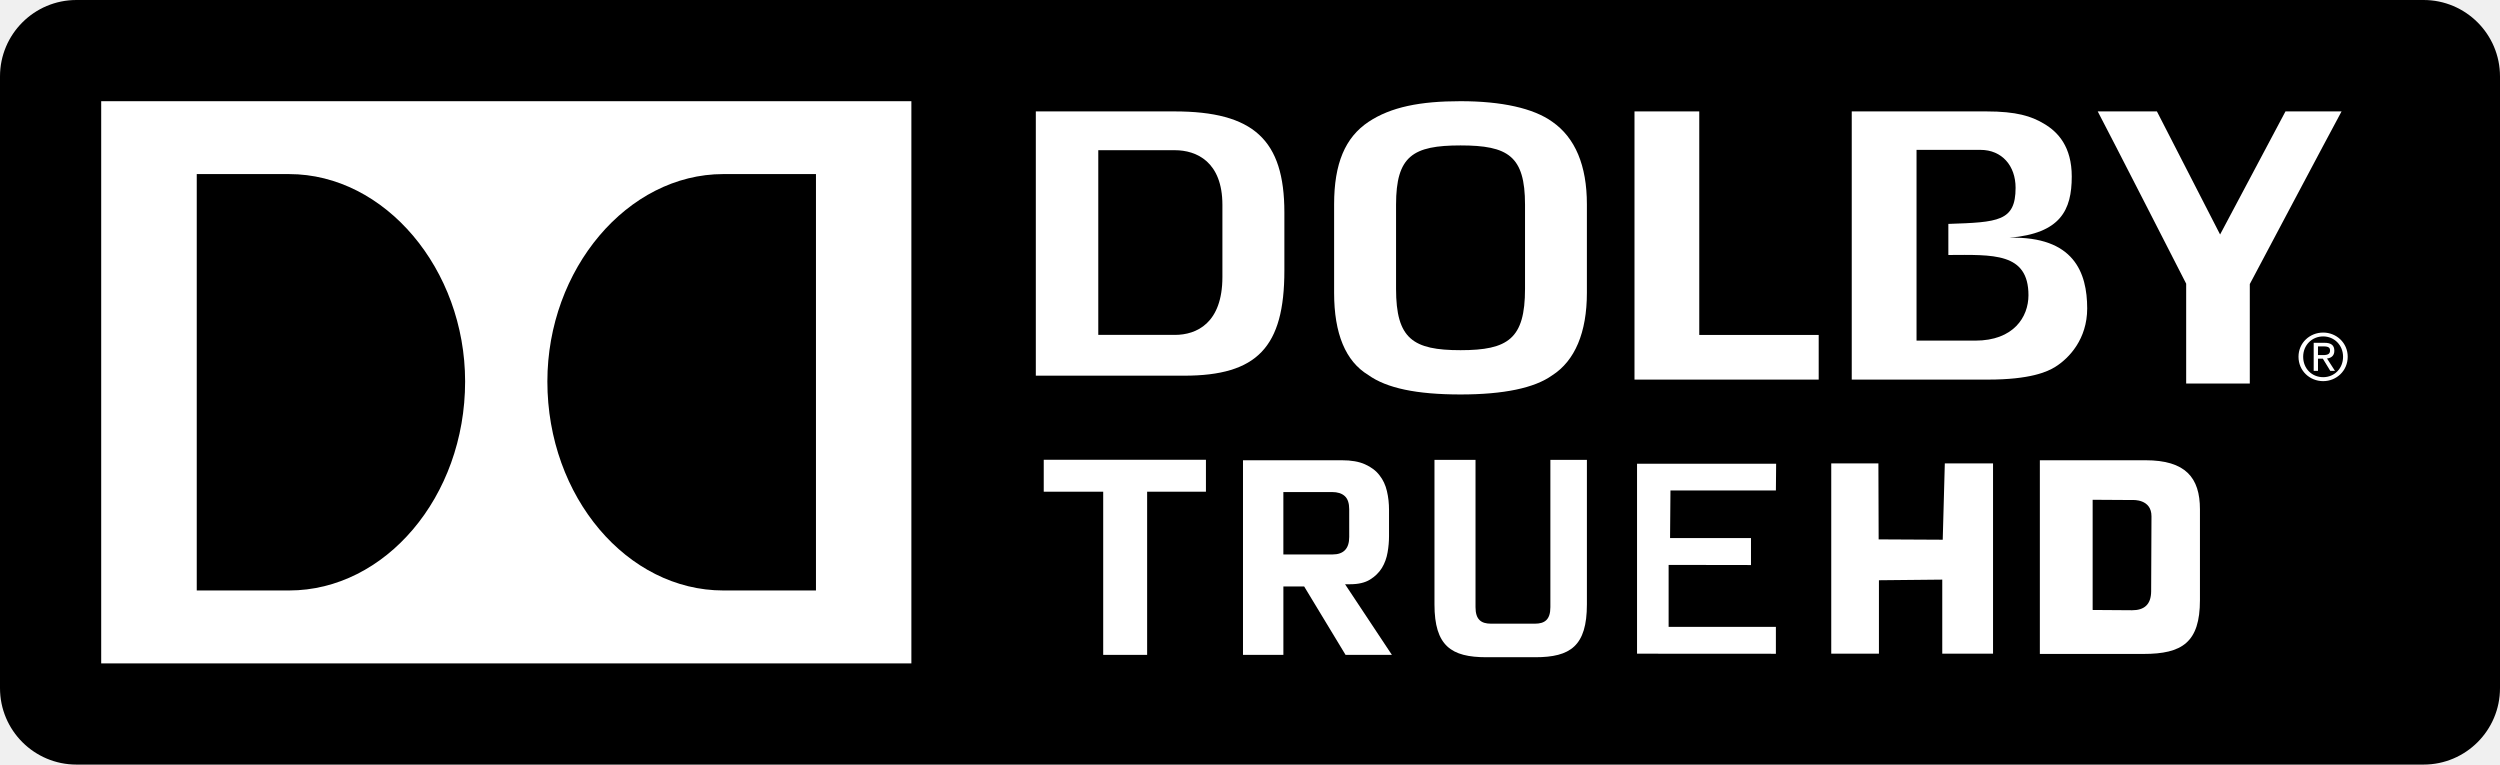
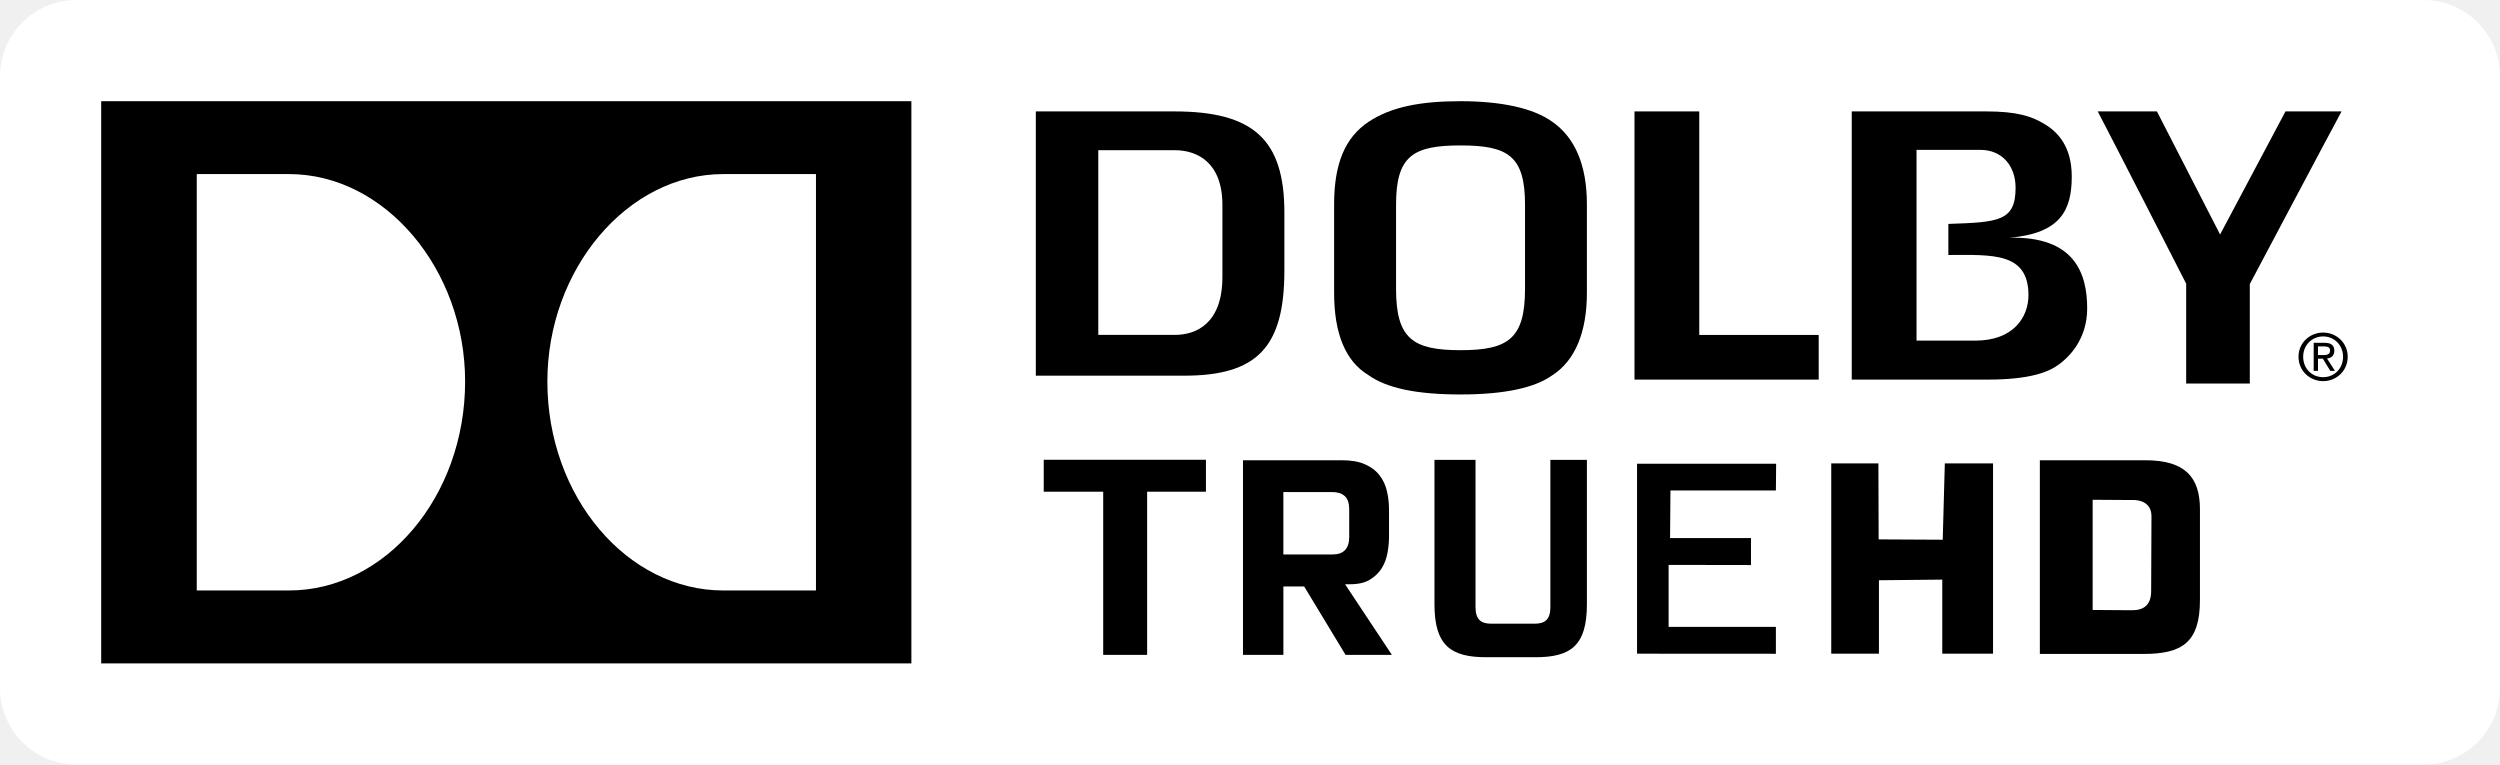
<svg xmlns="http://www.w3.org/2000/svg" viewBox="0 0 244.673 74.829" width="244.673" height="74.829" version="1.1">
-   <rect x="0" y="0" width="244.673" height="74.829" rx="7.483" ry="7.483" fill="#000000" />
+   <rect x="0" y="0" width="244.673" height="74.829" rx="7.483" ry="7.483" fill="#FFFFFF" />
  <g transform="translate(9.90378,9.90378)" enable-background="new 0 0 273.375 55.021" docname="Dolby_Pro_Logic_IIz.svg" fill="#000000">
    <defs id="defs3033" />
-     <path d="M 213.774,1 207.375,13.046 201.192,1 h -5.793 c 1.082,2.04 8.656,16.86 8.656,16.86 v 9.769 h 6.227 c 0.004,-1.328 0,-9.731 0,-9.731 0,0 7.867,-14.849 8.981,-16.898 h -5.489 z" id="path2988" style="fill:#FFFFFF" />
-     <path d="m 139.349,18.37 c 0,4.884 -1.657,5.998 -6.313,5.998 -4.655,0 -6.309,-1.113 -6.309,-5.998 v -8.244 c 0,-4.764 1.654,-5.797 6.309,-5.797 4.654,0 6.313,1.031 6.313,5.797 v 8.244 z M 142.016,2.012 C 140.175,0.689 137.069,-5.1316096e-7 133.033,-5.1316096e-7 c -3.938,0 -6.806,0.564 -8.998,2.021 -2.291,1.525 -3.37,4.079 -3.37,8.067 v 8.667 c 0,3.998 1.119,6.701 3.349,8.046 1.798,1.289 4.731,1.901 9.021,1.901 4.225,0 7.241,-0.63 8.971,-1.87 2.234,-1.427 3.398,-4.206 3.398,-8.077 v -8.667 c 0,-3.797 -1.143,-6.516 -3.388,-8.076" id="path2990" style="fill:#FFFFFF" />
-     <path d="m 109.732,17.2 c 0,4.527 -2.529,5.672 -4.65,5.672 H 97.584 V 4.797 h 7.498 c 2.122,0 4.65,1.139 4.65,5.354 v 7.049 z M 105.031,1 H 91.471 V 26.864 h 14.512 c 7.152,0 9.814,-2.788 9.814,-10.288 v -5.686 c 0.001,-7.116 -3.022,-9.89 -10.766,-9.89" id="path2992" style="fill:#FFFFFF" />
-     <polygon points="150.098,1 150.098,27.247 167.375,27.247 167.375,22.877 156.173,22.877 156.173,1 " id="polygon2994" transform="matrix(1.04341,0,0,1,-6.550801,-5.1316096e-7)" style="fill:#FFFFFF" />
-     <path d="m 219.41,25.01 c 0,1.162 -0.857,2 -1.947,2 -1.104,0 -1.957,-0.838 -1.957,-2 0,-1.132 0.854,-1.989 1.957,-1.989 1.09,0 1.947,0.858 1.947,1.989 m -4.361,0 c 0,1.382 1.105,2.388 2.414,2.388 1.293,0 2.402,-1.006 2.402,-2.388 0,-1.364 -1.111,-2.366 -2.402,-2.366 -1.31,0 -2.414,1.002 -2.414,2.366 m 1.907,-1.012 h 0.563 c 0.488,0 0.616,0.144 0.616,0.399 0,0.31 -0.168,0.452 -0.685,0.452 h -0.496 l 0.002,-0.851 0,0 z m 0,1.199 h 0.473 l 0.729,1.194 h 0.459 l -0.777,-1.208 c 0.408,-0.051 0.716,-0.266 0.716,-0.757 0,-0.539 -0.315,-0.781 -0.97,-0.781 h -1.051 v 2.746 h 0.421 v -1.194 l 0,0 z" id="path2996" style="fill:#FFFFFF" />
-     <path d="m 186.779,13.361 c 4.992,-0.427 6.078,-2.709 6.078,-5.989 0,-2.888 -1.316,-4.359 -2.754,-5.189 -1.2,-0.709 -2.626,-1.183 -5.618,-1.183 h -13.16 V 27.247 h 13.334 c 4.101,0 5.804,-0.752 6.602,-1.257 1.35,-0.847 3.107,-2.719 3.107,-5.706 -0.001,-3.529 -1.31,-7.063 -7.589,-6.923 m -3.364,10.072 h -5.749 v -0.023 -18.632 -0.014 h 6.257 c 2.11,0 3.437,1.563 3.437,3.711 0,3.292 -1.711,3.371 -6.58,3.535 v 3.042 c 4.35,-0.019 7.84,-0.262 7.84,3.941 -0.001,2.114 -1.442,4.44 -5.205,4.44" id="path2998" style="fill:#FFFFFF" />
-     <path d="M 0,55.021 H 79.292 V -5.1316096e-7 H 0 V 55.021 z m 18.392,-7.136 H 9.352 V 7.134 h 9.038 c 9.383,0 17.227,9.313 17.227,20.297 0,11.307 -7.843,20.454 -17.225,20.454 m 51.562,0 h -9.068 c -9.39,0 -17.219,-9.146 -17.219,-20.455 0,-10.983 7.831,-20.297 17.219,-20.297 h 9.068 V 47.885 z" id="path3000" style="fill:#FFFFFF" />
-     <path d="m 121.785,54.188 -4.051,-6.694 H 115.7 v 6.694 h -3.953 V 35.141 h 9.678 c 0.923,0 1.676,0.131 2.267,0.399 0.596,0.266 1.069,0.618 1.415,1.073 0.352,0.443 0.591,0.963 0.727,1.549 0.141,0.596 0.205,1.201 0.205,1.848 v 2.557 c 0,0.515 -0.045,1.05 -0.142,1.597 -0.094,0.554 -0.28,1.061 -0.555,1.518 -0.285,0.456 -0.672,0.835 -1.163,1.138 -0.493,0.304 -1.139,0.455 -1.937,0.455 h -0.506 l 4.583,6.912 h -4.533 l -0.001,0.001 0,0 z m 0.357,-14.259 c 0,-0.584 -0.146,-1.02 -0.431,-1.277 -0.295,-0.271 -0.712,-0.4 -1.253,-0.4 h -4.76 v 6.109 h 4.81 c 1.088,0 1.635,-0.574 1.635,-1.712 l -0.001,-2.72 0,0 z" id="path3004" style="fill:#FFFFFF;fill-opacity:1" />
-     <polygon id="polygon247" points="92.281,38.219 92.281,35.093 108.155,35.093 108.155,38.219 102.4,38.219 102.4,54.188 98.101,54.188 98.101,38.219 " transform="translate(-0.035,-5.1316096e-7)" style="fill:#FFFFFF;fill-opacity:1" />
-     <path id="path239" d="m 200.66,40.631 c 0.007,-1.71 -1.813,-1.597 -1.813,-1.597 l -3.945,-0.025 0,10.784 3.863,0.027 c 1.158,0 1.858,-0.531 1.863,-1.863 z m -0.277,13.464 -10.648,0 0,-18.954 10.341,0 c 3.914,0 5.327,1.699 5.327,4.798 l 0,8.888 c 0,4.148 -1.748,5.269 -5.52,5.269" style="fill:#FFFFFF;fill-opacity:1" />
-     <path id="path257" d="m 140.35,54.419 h -4.78 c -3.436,0 -5.083,-1.099 -5.083,-5.17 V 35.105 h 4.017 v 14.416 c 0,1.208 0.545,1.614 1.509,1.614 h 4.313 c 0.959,0 1.504,-0.406 1.504,-1.614 V 35.105 h 3.575 v 14.144 c -0.002,4.071 -1.614,5.17 -5.055,5.17" style="fill:#FFFFFF;fill-opacity:1" />
-     <polygon points="169.354,35.448 169.354,54.073 174.021,54.073 174.021,46.885 180.219,46.823 180.219,54.073 185.188,54.073 185.188,35.448 180.469,35.448 180.265,42.918 173.993,42.885 173.969,35.448 " id="polygon3029" transform="translate(-0.035,-5.1316096e-7)" style="fill:#FFFFFF;fill-opacity:1" />
-     <path style="fill:#FFFFFF;stroke:none;fill-opacity:1" d="m 163.925,35.481 -13.613,0 0,18.591 13.589,0.008 0,-2.636 -10.498,0 0,-6.061 8.061,0.013 0,-2.637 -7.92,-0.002 0.039,-4.662 10.319,0 z" id="path3805" />
+     <path d="M 213.774,1 207.375,13.046 201.192,1 h -5.793 c 1.082,2.04 8.656,16.86 8.656,16.86 v 9.769 h 6.227 c 0.004,-1.328 0,-9.731 0,-9.731 0,0 7.867,-14.849 8.981,-16.898 h -5.489 z" id="path2988" style="fill:#000000" />
+     <path d="m 139.349,18.37 c 0,4.884 -1.657,5.998 -6.313,5.998 -4.655,0 -6.309,-1.113 -6.309,-5.998 v -8.244 c 0,-4.764 1.654,-5.797 6.309,-5.797 4.654,0 6.313,1.031 6.313,5.797 v 8.244 z M 142.016,2.012 C 140.175,0.689 137.069,-5.1316096e-7 133.033,-5.1316096e-7 c -3.938,0 -6.806,0.564 -8.998,2.021 -2.291,1.525 -3.37,4.079 -3.37,8.067 v 8.667 c 0,3.998 1.119,6.701 3.349,8.046 1.798,1.289 4.731,1.901 9.021,1.901 4.225,0 7.241,-0.63 8.971,-1.87 2.234,-1.427 3.398,-4.206 3.398,-8.077 v -8.667 c 0,-3.797 -1.143,-6.516 -3.388,-8.076" id="path2990" style="fill:#000000" />
+     <path d="m 109.732,17.2 c 0,4.527 -2.529,5.672 -4.65,5.672 H 97.584 V 4.797 h 7.498 c 2.122,0 4.65,1.139 4.65,5.354 v 7.049 z M 105.031,1 H 91.471 V 26.864 h 14.512 c 7.152,0 9.814,-2.788 9.814,-10.288 v -5.686 c 0.001,-7.116 -3.022,-9.89 -10.766,-9.89" id="path2992" style="fill:#000000" />
+     <polygon points="150.098,1 150.098,27.247 167.375,27.247 167.375,22.877 156.173,22.877 156.173,1 " id="polygon2994" transform="matrix(1.04341,0,0,1,-6.550801,-5.1316096e-7)" style="fill:#000000" />
+     <path d="m 219.41,25.01 c 0,1.162 -0.857,2 -1.947,2 -1.104,0 -1.957,-0.838 -1.957,-2 0,-1.132 0.854,-1.989 1.957,-1.989 1.09,0 1.947,0.858 1.947,1.989 m -4.361,0 c 0,1.382 1.105,2.388 2.414,2.388 1.293,0 2.402,-1.006 2.402,-2.388 0,-1.364 -1.111,-2.366 -2.402,-2.366 -1.31,0 -2.414,1.002 -2.414,2.366 m 1.907,-1.012 h 0.563 c 0.488,0 0.616,0.144 0.616,0.399 0,0.31 -0.168,0.452 -0.685,0.452 h -0.496 l 0.002,-0.851 0,0 z m 0,1.199 h 0.473 l 0.729,1.194 h 0.459 l -0.777,-1.208 c 0.408,-0.051 0.716,-0.266 0.716,-0.757 0,-0.539 -0.315,-0.781 -0.97,-0.781 h -1.051 v 2.746 h 0.421 v -1.194 l 0,0 z" id="path2996" style="fill:#000000" />
+     <path d="m 186.779,13.361 c 4.992,-0.427 6.078,-2.709 6.078,-5.989 0,-2.888 -1.316,-4.359 -2.754,-5.189 -1.2,-0.709 -2.626,-1.183 -5.618,-1.183 h -13.16 V 27.247 h 13.334 c 4.101,0 5.804,-0.752 6.602,-1.257 1.35,-0.847 3.107,-2.719 3.107,-5.706 -0.001,-3.529 -1.31,-7.063 -7.589,-6.923 m -3.364,10.072 h -5.749 v -0.023 -18.632 -0.014 h 6.257 c 2.11,0 3.437,1.563 3.437,3.711 0,3.292 -1.711,3.371 -6.58,3.535 v 3.042 c 4.35,-0.019 7.84,-0.262 7.84,3.941 -0.001,2.114 -1.442,4.44 -5.205,4.44" id="path2998" style="fill:#000000" />
+     <path d="M 0,55.021 H 79.292 V -5.1316096e-7 H 0 V 55.021 z m 18.392,-7.136 H 9.352 V 7.134 h 9.038 c 9.383,0 17.227,9.313 17.227,20.297 0,11.307 -7.843,20.454 -17.225,20.454 m 51.562,0 h -9.068 c -9.39,0 -17.219,-9.146 -17.219,-20.455 0,-10.983 7.831,-20.297 17.219,-20.297 h 9.068 V 47.885 z" id="path3000" style="fill:#000000" />
+     <path d="m 121.785,54.188 -4.051,-6.694 H 115.7 v 6.694 h -3.953 V 35.141 h 9.678 c 0.923,0 1.676,0.131 2.267,0.399 0.596,0.266 1.069,0.618 1.415,1.073 0.352,0.443 0.591,0.963 0.727,1.549 0.141,0.596 0.205,1.201 0.205,1.848 v 2.557 c 0,0.515 -0.045,1.05 -0.142,1.597 -0.094,0.554 -0.28,1.061 -0.555,1.518 -0.285,0.456 -0.672,0.835 -1.163,1.138 -0.493,0.304 -1.139,0.455 -1.937,0.455 h -0.506 l 4.583,6.912 h -4.533 l -0.001,0.001 0,0 z m 0.357,-14.259 c 0,-0.584 -0.146,-1.02 -0.431,-1.277 -0.295,-0.271 -0.712,-0.4 -1.253,-0.4 h -4.76 v 6.109 h 4.81 c 1.088,0 1.635,-0.574 1.635,-1.712 l -0.001,-2.72 0,0 z" id="path3004" style="fill:#000000;fill-opacity:1" />
+     <polygon id="polygon247" points="92.281,38.219 92.281,35.093 108.155,35.093 108.155,38.219 102.4,38.219 102.4,54.188 98.101,54.188 98.101,38.219 " transform="translate(-0.035,-5.1316096e-7)" style="fill:#000000;fill-opacity:1" />
+     <path id="path239" d="m 200.66,40.631 c 0.007,-1.71 -1.813,-1.597 -1.813,-1.597 l -3.945,-0.025 0,10.784 3.863,0.027 c 1.158,0 1.858,-0.531 1.863,-1.863 z m -0.277,13.464 -10.648,0 0,-18.954 10.341,0 c 3.914,0 5.327,1.699 5.327,4.798 l 0,8.888 c 0,4.148 -1.748,5.269 -5.52,5.269" style="fill:#000000;fill-opacity:1" />
+     <path id="path257" d="m 140.35,54.419 h -4.78 c -3.436,0 -5.083,-1.099 -5.083,-5.17 V 35.105 h 4.017 v 14.416 c 0,1.208 0.545,1.614 1.509,1.614 h 4.313 c 0.959,0 1.504,-0.406 1.504,-1.614 V 35.105 h 3.575 v 14.144 c -0.002,4.071 -1.614,5.17 -5.055,5.17" style="fill:#000000;fill-opacity:1" />
+     <polygon points="169.354,35.448 169.354,54.073 174.021,54.073 174.021,46.885 180.219,46.823 180.219,54.073 185.188,54.073 185.188,35.448 180.469,35.448 180.265,42.918 173.993,42.885 173.969,35.448 " id="polygon3029" transform="translate(-0.035,-5.1316096e-7)" style="fill:#000000;fill-opacity:1" />
+     <path style="fill:#000000;stroke:none;fill-opacity:1" d="m 163.925,35.481 -13.613,0 0,18.591 13.589,0.008 0,-2.636 -10.498,0 0,-6.061 8.061,0.013 0,-2.637 -7.92,-0.002 0.039,-4.662 10.319,0 z" id="path3805" />
  </g>
</svg>
